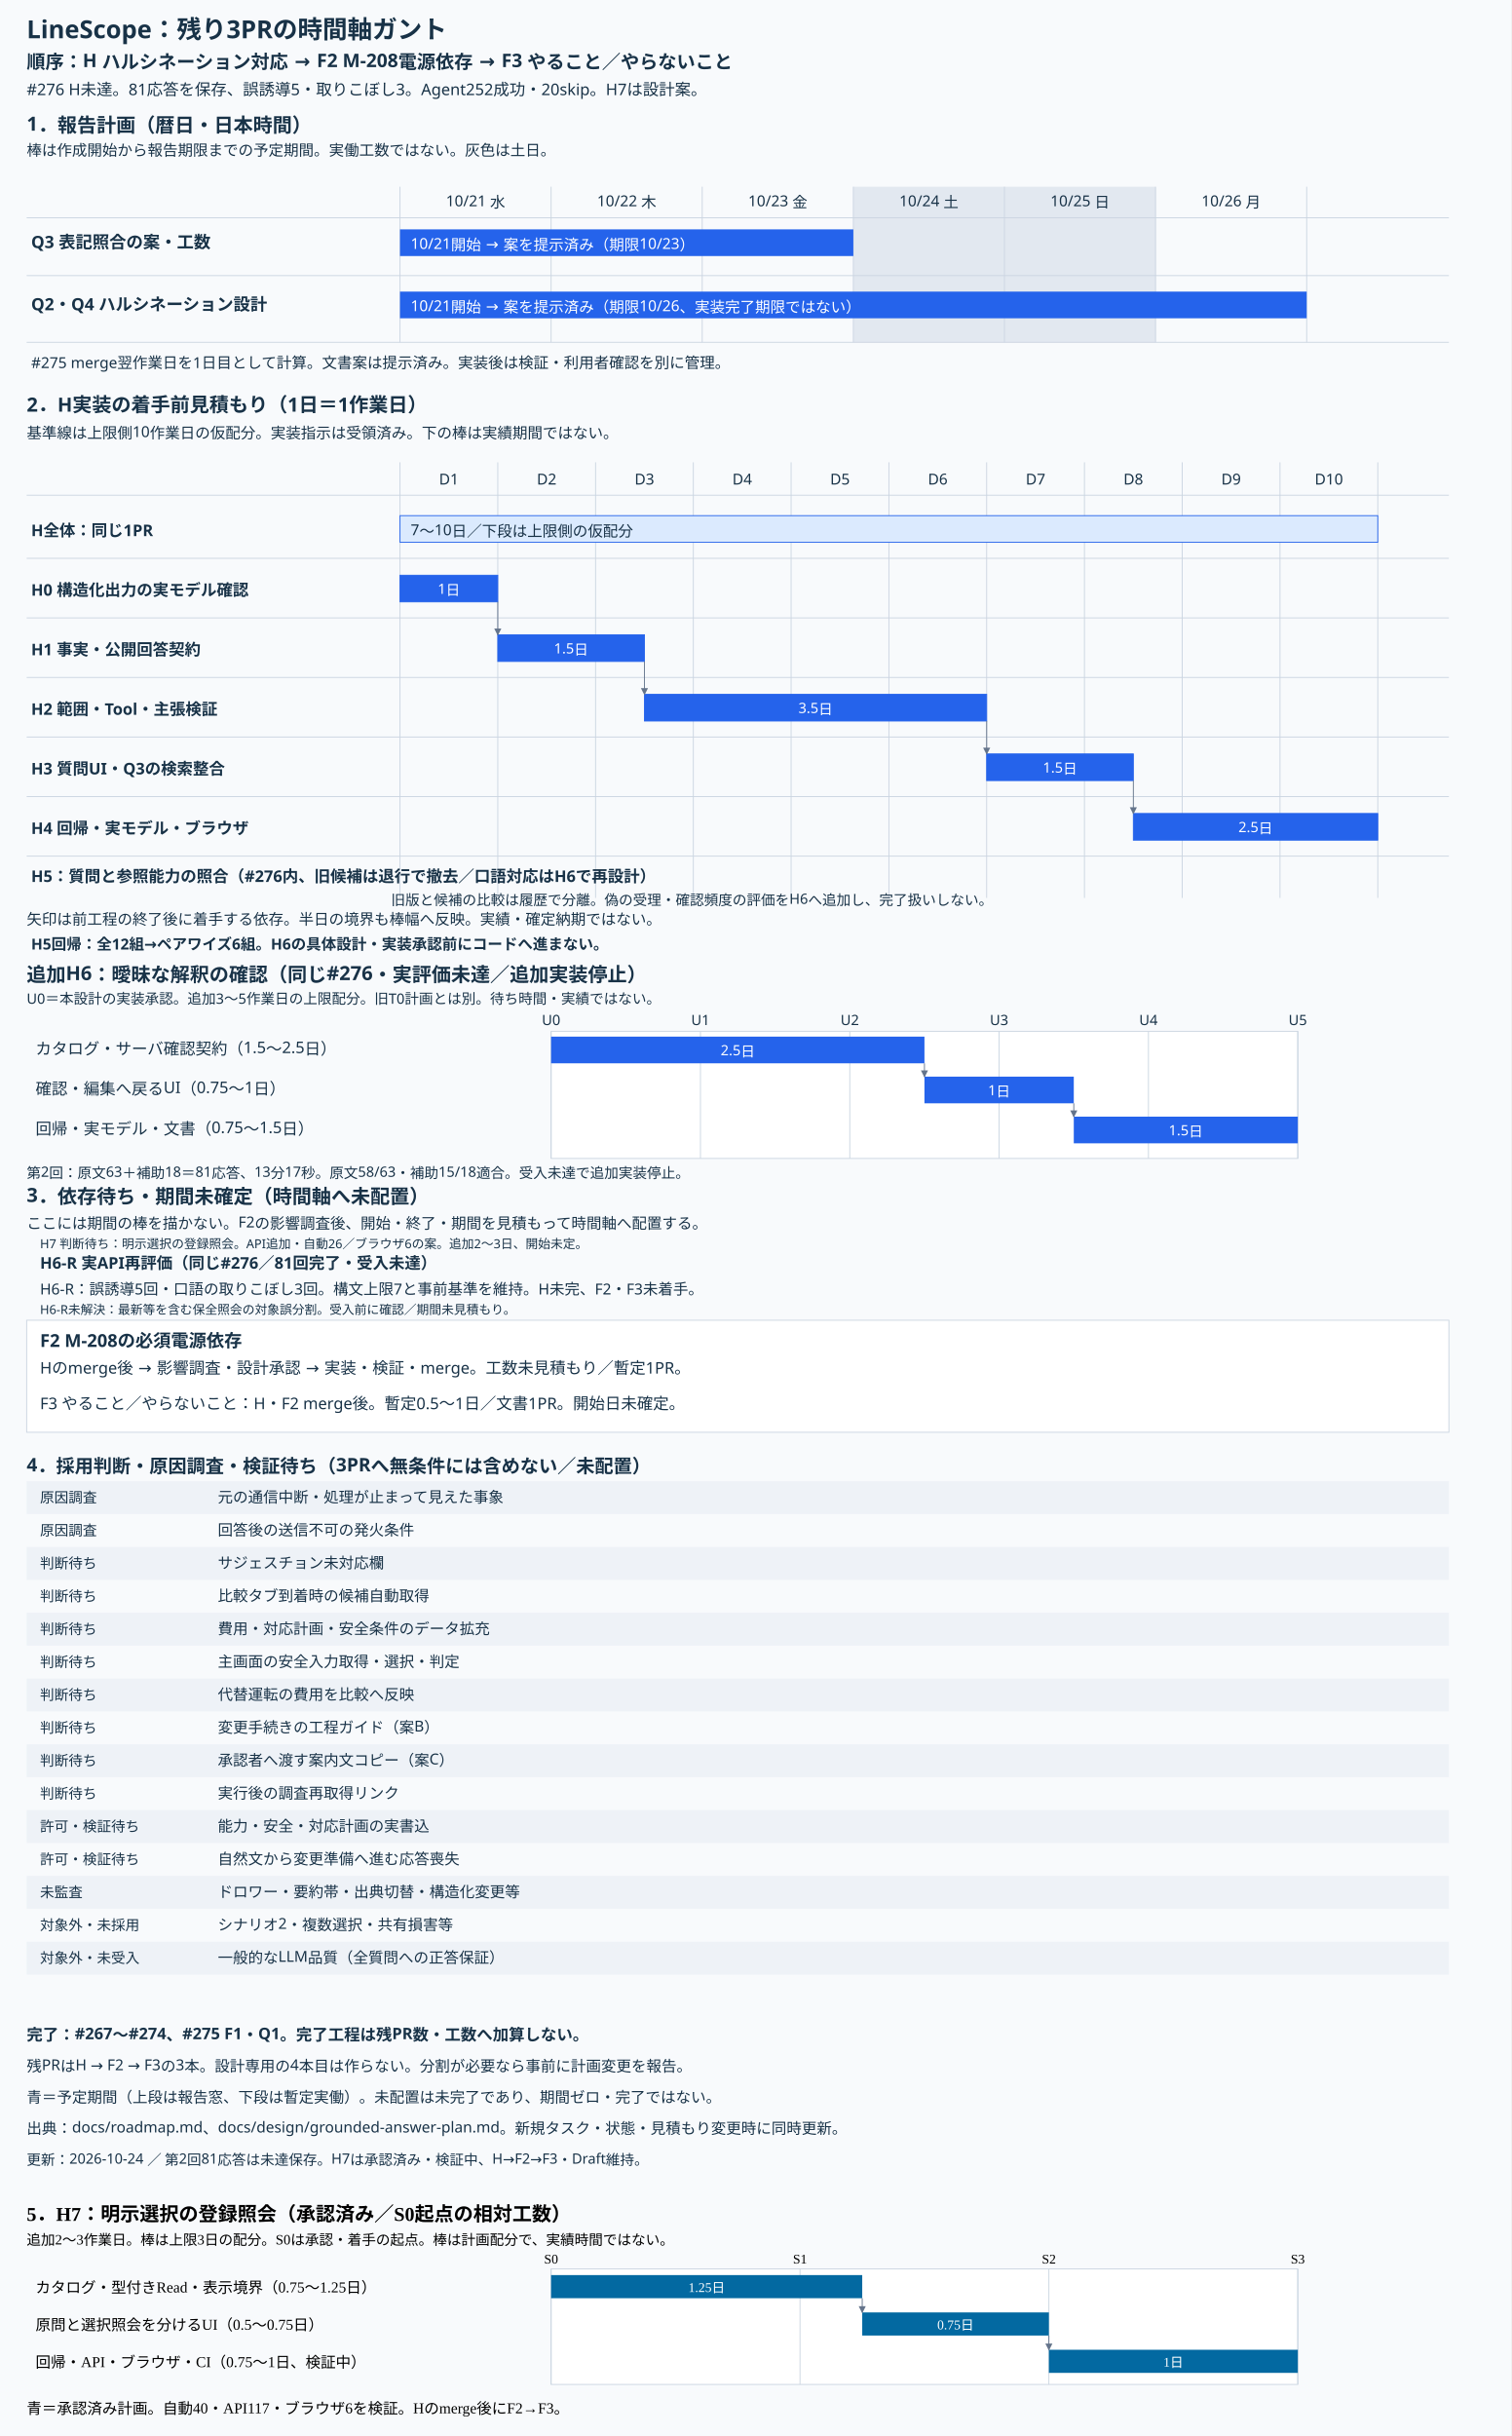
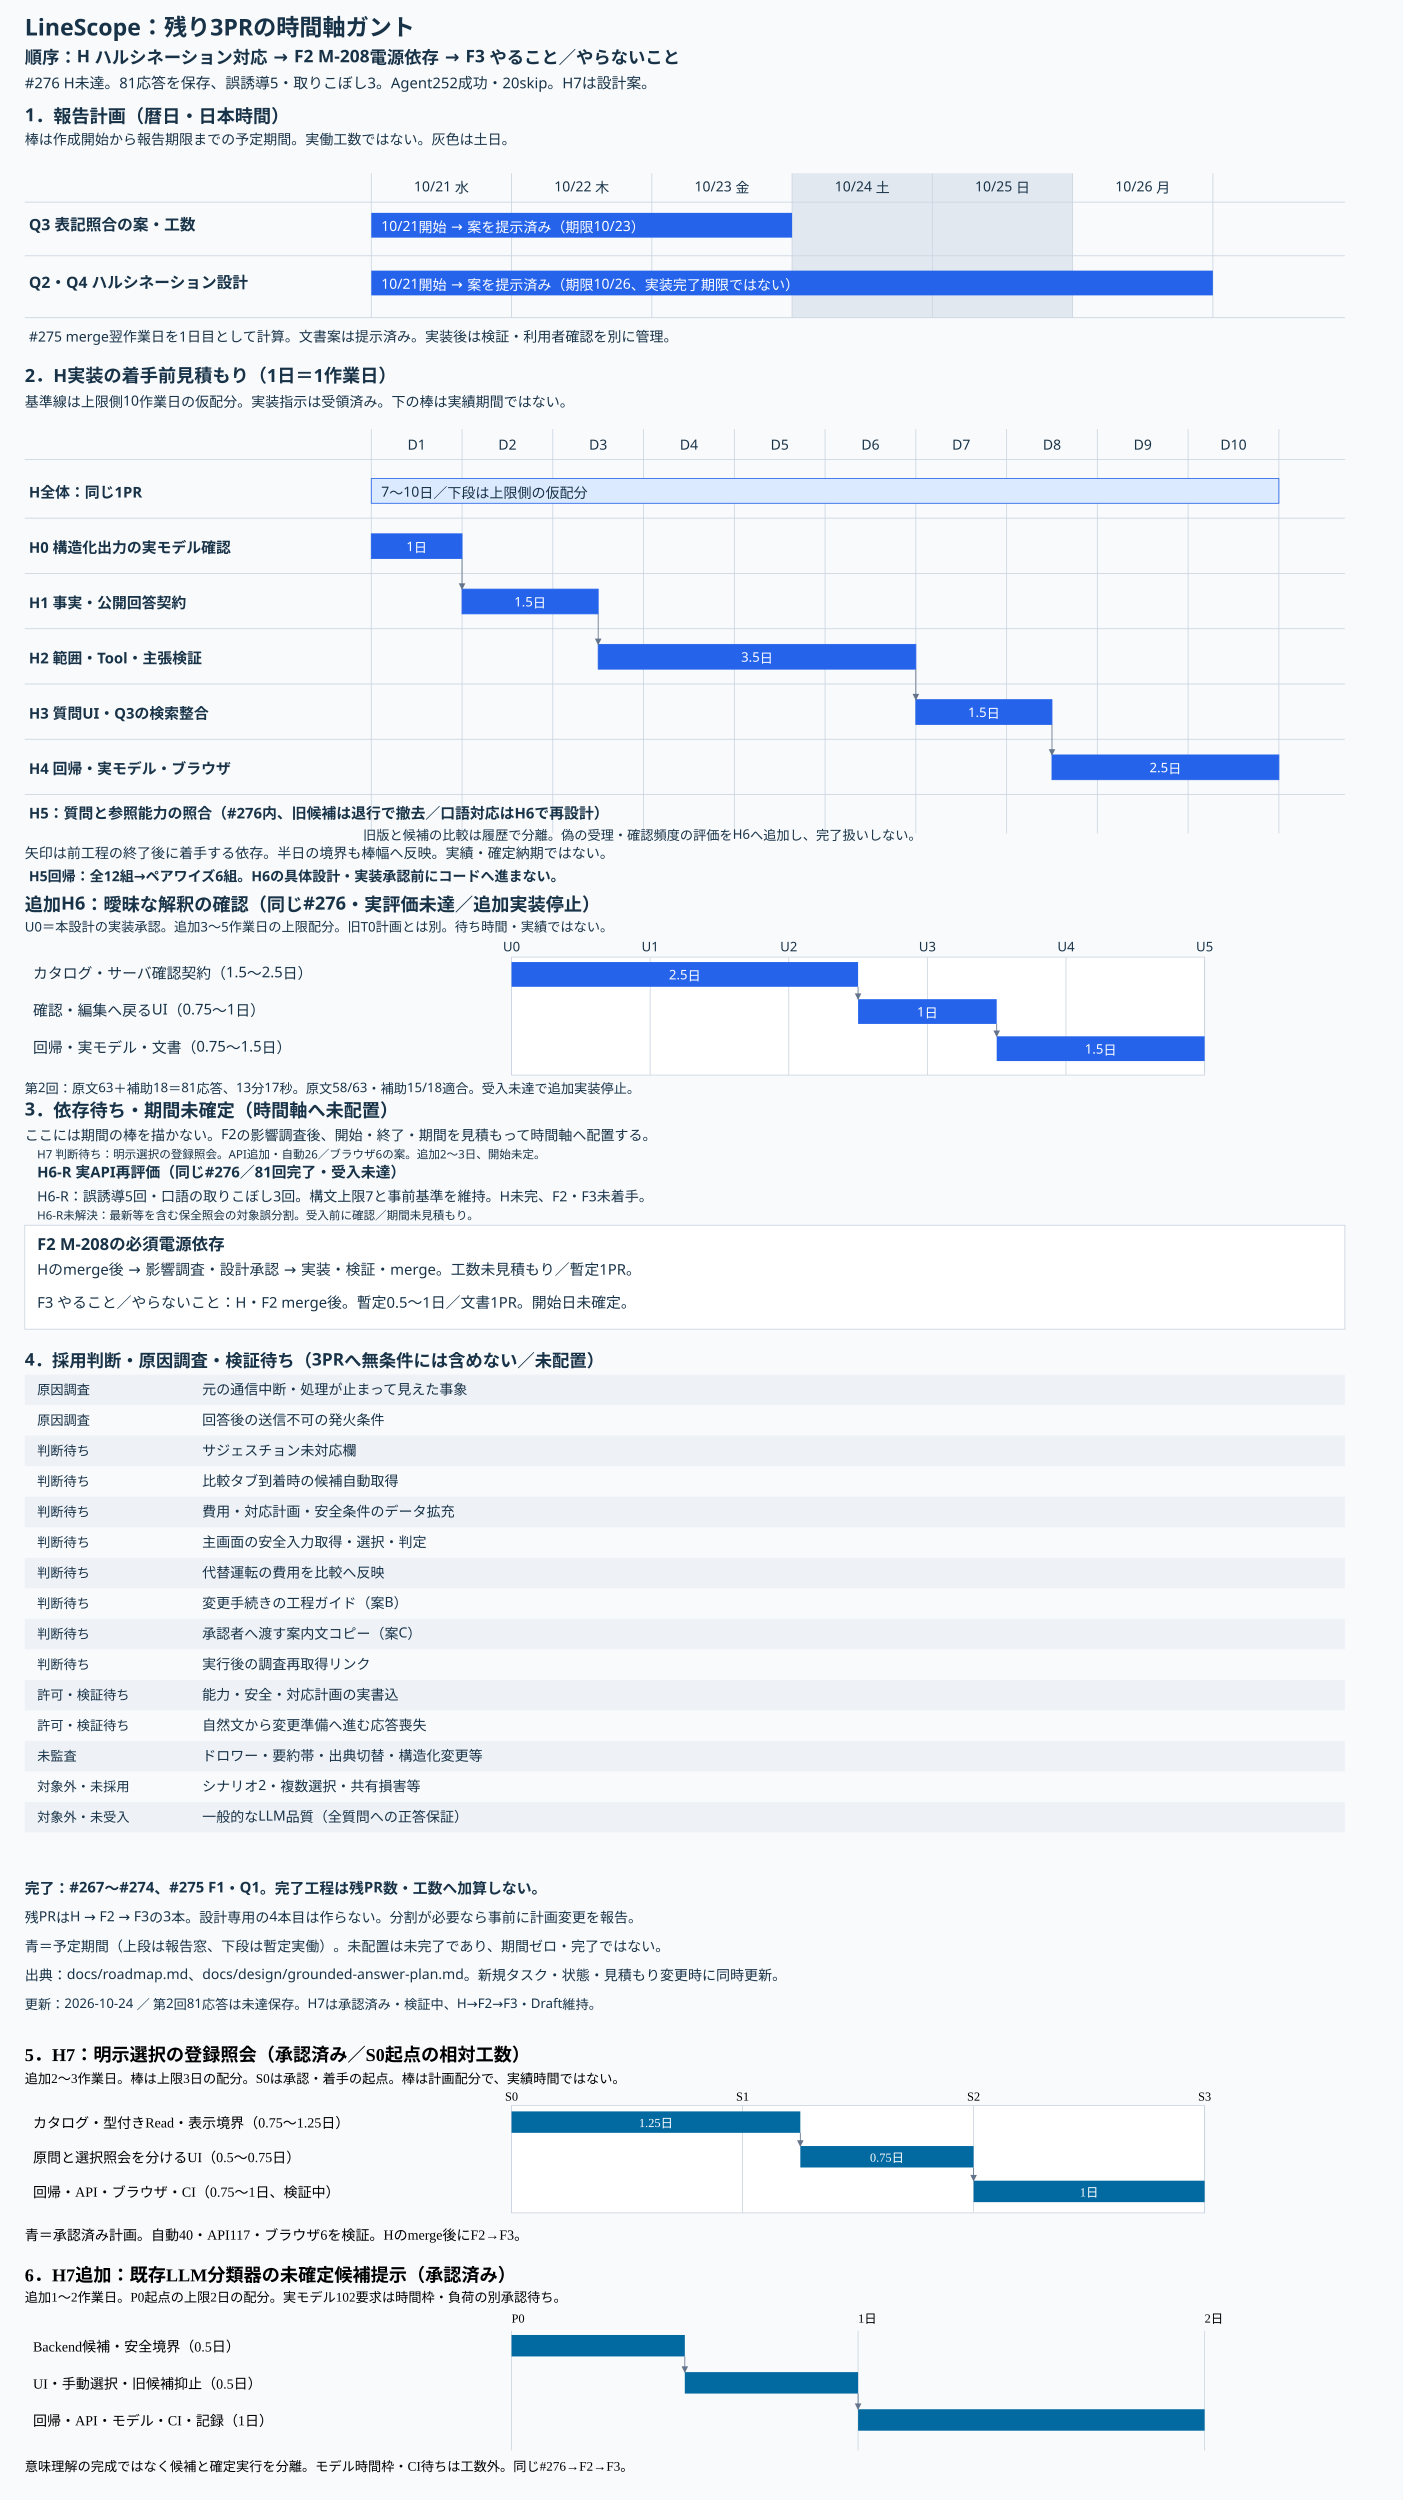
- <svg xmlns="http://www.w3.org/2000/svg" width="1700" height="2740" viewBox="0 0 1700 2740" role="img" aria-labelledby="title desc">
+ <svg xmlns="http://www.w3.org/2000/svg" width="1700" height="3030" viewBox="0 0 1700 3030" role="img" aria-labelledby="title desc">
  <defs>
    <marker id="arrow" markerWidth="8" markerHeight="8" refX="7" refY="4" orient="auto">
      <path d="M0 0L8 4L0 8" fill="#64748b" />
    </marker>
  </defs>
-   <rect width="1700" height="2740" fill="#f8fafc" />
+   <rect width="1700" height="3030" fill="#f8fafc" />
  <g font-family="sans-serif" fill="#183247">
    <text x="30" y="43" font-size="28" font-weight="bold">LineScope：残り3PRの時間軸ガント</text>
    <text x="30" y="77" font-size="21" font-weight="bold">順序：H ハルシネーション対応 → F2 M-208電源依存 → F3 やること／やらないこと</text>
    <text x="30" y="107" font-size="18">#276 H未達。81応答を保存、誤誘導5・取りこぼし3。Agent252成功・20skip。H7は設計案。</text>
    <text x="30" y="147" font-size="22" font-weight="bold">1．報告計画（暦日・日本時間）</text>
    <text x="30" y="175" font-size="17">棒は作成開始から報告期限までの予定期間。実働工数ではない。灰色は土日。</text>
    <path d="M450 210L450 385" fill="none" stroke="#cbd5e1" />
    <text x="535.0" y="232" font-size="17" text-anchor="middle">10/21 水</text>
    <path d="M620 210L620 385" fill="none" stroke="#cbd5e1" />
    <text x="705.0" y="232" font-size="17" text-anchor="middle">10/22 木</text>
    <path d="M790 210L790 385" fill="none" stroke="#cbd5e1" />
    <text x="875.0" y="232" font-size="17" text-anchor="middle">10/23 金</text>
    <rect x="960" y="210" width="170" height="175" fill="#e2e8f0" />
    <path d="M960 210L960 385" fill="none" stroke="#cbd5e1" />
    <text x="1045.0" y="232" font-size="17" text-anchor="middle">10/24 土</text>
    <rect x="1130" y="210" width="170" height="175" fill="#e2e8f0" />
    <path d="M1130 210L1130 385" fill="none" stroke="#cbd5e1" />
    <text x="1215.0" y="232" font-size="17" text-anchor="middle">10/25 日</text>
    <path d="M1300 210L1300 385" fill="none" stroke="#cbd5e1" />
    <text x="1385.0" y="232" font-size="17" text-anchor="middle">10/26 月</text>
    <path d="M1470 210L1470 385" fill="none" stroke="#cbd5e1" />
    <path d="M30 245L1630 245" fill="none" stroke="#cbd5e1" />
    <path d="M30 310L1630 310" fill="none" stroke="#cbd5e1" />
    <path d="M30 385L1630 385" fill="none" stroke="#cbd5e1" />
    <text x="35" y="279" font-size="19" font-weight="bold">Q3 表記照合の案・工数</text>
    <rect x="450" y="258" width="510" height="30" fill="#2563eb" />
    <text x="462" y="280" font-size="17" fill="white">10/21開始 → 案を提示済み（期限10/23）</text>
    <text x="35" y="349" font-size="19" font-weight="bold">Q2・Q4 ハルシネーション設計</text>
    <rect x="450" y="328" width="1020" height="30" fill="#2563eb" />
    <text x="462" y="350" font-size="17" fill="white">10/21開始 → 案を提示済み（期限10/26、実装完了期限ではない）</text>
    <text x="35" y="414" font-size="17">#275 merge翌作業日を1日目として計算。文書案は提示済み。実装後は検証・利用者確認を別に管理。</text>
    <text x="30" y="463" font-size="22" font-weight="bold">2．H実装の着手前見積もり（1日＝1作業日）</text>
    <text x="30" y="493" font-size="17">基準線は上限側10作業日の仮配分。実装指示は受領済み。下の棒は実績期間ではない。</text>
    <path d="M450 520L450 1010" fill="none" stroke="#cbd5e1" />
    <path d="M560 520L560 1010" fill="none" stroke="#cbd5e1" />
    <path d="M670 520L670 1010" fill="none" stroke="#cbd5e1" />
    <path d="M780 520L780 1010" fill="none" stroke="#cbd5e1" />
    <path d="M890 520L890 1010" fill="none" stroke="#cbd5e1" />
    <path d="M1000 520L1000 1010" fill="none" stroke="#cbd5e1" />
    <path d="M1110 520L1110 1010" fill="none" stroke="#cbd5e1" />
    <path d="M1220 520L1220 1010" fill="none" stroke="#cbd5e1" />
    <path d="M1330 520L1330 1010" fill="none" stroke="#cbd5e1" />
    <path d="M1440 520L1440 1010" fill="none" stroke="#cbd5e1" />
    <path d="M1550 520L1550 1010" fill="none" stroke="#cbd5e1" />
    <text x="505.0" y="545" font-size="17" text-anchor="middle">D1</text>
    <text x="615.0" y="545" font-size="17" text-anchor="middle">D2</text>
    <text x="725.0" y="545" font-size="17" text-anchor="middle">D3</text>
    <text x="835.0" y="545" font-size="17" text-anchor="middle">D4</text>
    <text x="945.0" y="545" font-size="17" text-anchor="middle">D5</text>
    <text x="1055.0" y="545" font-size="17" text-anchor="middle">D6</text>
    <text x="1165.0" y="545" font-size="17" text-anchor="middle">D7</text>
    <text x="1275.0" y="545" font-size="17" text-anchor="middle">D8</text>
    <text x="1385.0" y="545" font-size="17" text-anchor="middle">D9</text>
    <text x="1495.0" y="545" font-size="17" text-anchor="middle">D10</text>
    <path d="M30 557L1630 557" fill="none" stroke="#cbd5e1" />
    <text x="35" y="603" font-size="18" font-weight="bold">H全体：同じ1PR</text>
    <rect x="450" y="580" width="1100" height="30" fill="#dbeafe" stroke="#2563eb" />
    <text x="462" y="602" font-size="17">7〜10日／下段は上限側の仮配分</text>
    <path d="M30 628L1630 628" fill="none" stroke="#cbd5e1" />
    <text x="35" y="670" font-size="18" font-weight="bold">H0 構造化出力の実モデル確認</text>
    <rect x="450" y="647" width="110" height="30" fill="#2563eb" stroke="#2563eb" />
    <text x="505.0" y="668" font-size="16" fill="white" text-anchor="middle">1日</text>
    <path d="M30 695L1630 695" fill="none" stroke="#cbd5e1" />
    <text x="35" y="737" font-size="18" font-weight="bold">H1 事実・公開回答契約</text>
    <rect x="560" y="714" width="165.0" height="30" fill="#2563eb" stroke="#2563eb" />
    <text x="642.5" y="735" font-size="16" fill="white" text-anchor="middle">1.5日</text>
    <path d="M560 677V706H560V714" fill="none" stroke="#64748b" marker-end="url(#arrow)" />
    <path d="M30 762L1630 762" fill="none" stroke="#cbd5e1" />
    <text x="35" y="804" font-size="18" font-weight="bold">H2 範囲・Tool・主張検証</text>
    <rect x="725.0" y="781" width="385.0" height="30" fill="#2563eb" stroke="#2563eb" />
    <text x="917.5" y="802" font-size="16" fill="white" text-anchor="middle">3.5日</text>
    <path d="M725.0 744V773H725.0V781" fill="none" stroke="#64748b" marker-end="url(#arrow)" />
    <path d="M30 829L1630 829" fill="none" stroke="#cbd5e1" />
    <text x="35" y="871" font-size="18" font-weight="bold">H3 質問UI・Q3の検索整合</text>
    <rect x="1110" y="848" width="165.0" height="30" fill="#2563eb" stroke="#2563eb" />
    <text x="1192.5" y="869" font-size="16" fill="white" text-anchor="middle">1.5日</text>
    <path d="M1110.0 811V840H1110V848" fill="none" stroke="#64748b" marker-end="url(#arrow)" />
    <path d="M30 896L1630 896" fill="none" stroke="#cbd5e1" />
    <text x="35" y="938" font-size="18" font-weight="bold">H4 回帰・実モデル・ブラウザ</text>
    <rect x="1275.0" y="915" width="275.0" height="30" fill="#2563eb" stroke="#2563eb" />
    <text x="1412.5" y="936" font-size="16" fill="white" text-anchor="middle">2.5日</text>
    <path d="M1275.0 878V907H1275.0V915" fill="none" stroke="#64748b" marker-end="url(#arrow)" />
    <path d="M30 963L1630 963" fill="none" stroke="#cbd5e1" />
    <text x="35" y="992" font-size="18" font-weight="bold">H5：質問と参照能力の照合（#276内、旧候補は退行で撤去／口語対応はH6で再設計）</text>
    <text x="440" y="1018" font-size="16">旧版と候補の比較は履歴で分離。偽の受理・確認頻度の評価をH6へ追加し、完了扱いしない。</text>
    <text x="30" y="1040" font-size="17">矢印は前工程の終了後に着手する依存。半日の境界も棒幅へ反映。実績・確定納期ではない。</text>
    <text x="35" y="1068" font-size="17" font-weight="bold">H5回帰：全12組→ペアワイズ6組。H6の具体設計・実装承認前にコードへ進まない。</text>
    <text x="30" y="1104" font-size="22" font-weight="bold">追加H6：曖昧な解釈の確認（同じ#276・実評価未達／追加実装停止）</text>
    <text x="30" y="1129" font-size="16">U0＝本設計の実装承認。追加3〜5作業日の上限配分。旧T0計画とは別。待ち時間・実績ではない。</text>
    <rect x="620" y="1160" width="840" height="143" fill="white" stroke="#cbd5e1" />
    <path d="M620 1160V1303M788 1160V1303M956 1160V1303M1124 1160V1303M1292 1160V1303M1460 1160V1303" fill="none" stroke="#cbd5e1" />
    <text x="620" y="1153" font-size="16" text-anchor="middle">U0</text>
    <text x="788" y="1153" font-size="16" text-anchor="middle">U1</text>
    <text x="956" y="1153" font-size="16" text-anchor="middle">U2</text>
    <text x="1124" y="1153" font-size="16" text-anchor="middle">U3</text>
    <text x="1292" y="1153" font-size="16" text-anchor="middle">U4</text>
    <text x="1460" y="1153" font-size="16" text-anchor="middle">U5</text>
    <text x="40" y="1186" font-size="18">カタログ・サーバ確認契約（1.5〜2.5日）</text>
    <rect x="620" y="1166" width="420" height="30" fill="#2563eb" />
    <text x="830" y="1187" font-size="16" fill="white" text-anchor="middle">2.5日</text>
    <text x="40" y="1231" font-size="18">確認・編集へ戻るUI（0.75〜1日）</text>
    <rect x="1040" y="1211" width="168" height="30" fill="#2563eb" />
    <text x="1124" y="1232" font-size="16" fill="white" text-anchor="middle">1日</text>
    <path d="M1040 1196V1204H1040V1211" fill="none" stroke="#64748b" marker-end="url(#arrow)" />
    <text x="40" y="1276" font-size="18">回帰・実モデル・文書（0.75〜1.5日）</text>
    <rect x="1208" y="1256" width="252" height="30" fill="#2563eb" />
    <text x="1334" y="1277" font-size="16" fill="white" text-anchor="middle">1.5日</text>
    <path d="M1208 1241V1249H1208V1256" fill="none" stroke="#64748b" marker-end="url(#arrow)" />
    <text x="30" y="1325" font-size="16">第2回：原文63＋補助18＝81応答、13分17秒。原文58/63・補助15/18適合。受入未達で追加実装停止。</text>
    <g transform="translate(0 260)">
      <text x="30" y="1092" font-size="22" font-weight="bold">3．依存待ち・期間未確定（時間軸へ未配置）</text>
      <text x="30" y="1122" font-size="17">ここには期間の棒を描かない。F2の影響調査後、開始・終了・期間を見積もって時間軸へ配置する。</text>
      <text x="45" y="1144" font-size="14">H7 判断待ち：明示選択の登録照会。API追加・自動26／ブラウザ6の案。追加2〜3日、開始未定。</text>
      <text x="45" y="1167" font-size="18" font-weight="bold">H6-R 実API再評価（同じ#276／81回完了・受入未達）</text>
      <text x="45" y="1196" font-size="17">H6-R：誤誘導5回・口語の取りこぼし3回。構文上限7と事前基準を維持。H未完、F2・F3未着手。</text>
      <text x="45" y="1218" font-size="14">H6-R未解決：最新等を含む保全照会の対象誤分割。受入前に確認／期間未見積もり。</text>
      <g transform="translate(0 80)">
        <rect x="30" y="1145" width="1600" height="126" fill="white" stroke="#cbd5e1" />
        <text x="45" y="1175" font-size="20" font-weight="bold">F2 M-208の必須電源依存</text>
        <text x="45" y="1205" font-size="18">Hのmerge後 → 影響調査・設計承認 → 実装・検証・merge。工数未見積もり／暫定1PR。</text>
        <text x="45" y="1245" font-size="18">F3 やること／やらないこと：H・F2 merge後。暫定0.5〜1日／文書1PR。開始日未確定。</text>
        <text x="30" y="1315" font-size="21" font-weight="bold">4．採用判断・原因調査・検証待ち（3PRへ無条件には含めない／未配置）</text>
        <rect x="30" y="1326" width="1600" height="37" fill="#eef2f7" />
        <text x="45" y="1350" font-size="16">原因調査</text>
        <text x="245" y="1350" font-size="17">元の通信中断・処理が止まって見えた事象</text>
        <text x="45" y="1387" font-size="16">原因調査</text>
        <text x="245" y="1387" font-size="17">回答後の送信不可の発火条件</text>
        <rect x="30" y="1400" width="1600" height="37" fill="#eef2f7" />
        <text x="45" y="1424" font-size="16">判断待ち</text>
        <text x="245" y="1424" font-size="17">サジェスチョン未対応欄</text>
        <text x="45" y="1461" font-size="16">判断待ち</text>
        <text x="245" y="1461" font-size="17">比較タブ到着時の候補自動取得</text>
        <rect x="30" y="1474" width="1600" height="37" fill="#eef2f7" />
        <text x="45" y="1498" font-size="16">判断待ち</text>
        <text x="245" y="1498" font-size="17">費用・対応計画・安全条件のデータ拡充</text>
        <text x="45" y="1535" font-size="16">判断待ち</text>
        <text x="245" y="1535" font-size="17">主画面の安全入力取得・選択・判定</text>
        <rect x="30" y="1548" width="1600" height="37" fill="#eef2f7" />
        <text x="45" y="1572" font-size="16">判断待ち</text>
        <text x="245" y="1572" font-size="17">代替運転の費用を比較へ反映</text>
        <text x="45" y="1609" font-size="16">判断待ち</text>
        <text x="245" y="1609" font-size="17">変更手続きの工程ガイド（案B）</text>
        <rect x="30" y="1622" width="1600" height="37" fill="#eef2f7" />
        <text x="45" y="1646" font-size="16">判断待ち</text>
        <text x="245" y="1646" font-size="17">承認者へ渡す案内文コピー（案C）</text>
        <text x="45" y="1683" font-size="16">判断待ち</text>
        <text x="245" y="1683" font-size="17">実行後の調査再取得リンク</text>
        <rect x="30" y="1696" width="1600" height="37" fill="#eef2f7" />
        <text x="45" y="1720" font-size="16">許可・検証待ち</text>
        <text x="245" y="1720" font-size="17">能力・安全・対応計画の実書込</text>
        <text x="45" y="1757" font-size="16">許可・検証待ち</text>
        <text x="245" y="1757" font-size="17">自然文から変更準備へ進む応答喪失</text>
        <rect x="30" y="1770" width="1600" height="37" fill="#eef2f7" />
        <text x="45" y="1794" font-size="16">未監査</text>
        <text x="245" y="1794" font-size="17">ドロワー・要約帯・出典切替・構造化変更等</text>
        <text x="45" y="1831" font-size="16">対象外・未採用</text>
        <text x="245" y="1831" font-size="17">シナリオ2・複数選択・共有損害等</text>
        <rect x="30" y="1844" width="1600" height="37" fill="#eef2f7" />
        <text x="45" y="1868" font-size="16">対象外・未受入</text>
        <text x="245" y="1868" font-size="17">一般的なLLM品質（全質問への正答保証）</text>
        <text x="30" y="1955" font-size="18" font-weight="bold">完了：#267〜#274、#275 F1・Q1。完了工程は残PR数・工数へ加算しない。</text>
        <text x="30" y="1990" font-size="17">残PRはH → F2 → F3の3本。設計専用の4本目は作らない。分割が必要なら事前に計画変更を報告。</text>
        <text x="30" y="2025" font-size="17">青＝予定期間（上段は報告窓、下段は暫定実働）。未配置は未完了であり、期間ゼロ・完了ではない。</text>
        <text x="30" y="2060" font-size="17">出典：docs/roadmap.md、docs/design/grounded-answer-plan.md。新規タスク・状態・見積もり変更時に同時更新。</text>
        <text x="30" y="2095" font-size="16">更新：2026-10-24 ／ 第2回81応答は未達保存。H7は承認済み・検証中、H→F2→F3・Draft維持。</text>
      </g>
    </g>
  </g>
  <text x="30" y="2498" font-size="22" font-weight="bold">5．H7：明示選択の登録照会（承認済み／S0起点の相対工数）</text>
  <text x="30" y="2525" font-size="16">追加2〜3作業日。棒は上限3日の配分。S0は承認・着手の起点。棒は計画配分で、実績時間ではない。</text>
  <rect x="620" y="2552" width="840" height="130" fill="white" stroke="#cbd5e1" />
  <path d="M620 2552V2682M900 2552V2682M1180 2552V2682M1460 2552V2682" fill="none" stroke="#cbd5e1" />
  <text x="620" y="2546" font-size="15" text-anchor="middle">S0</text>
  <text x="900" y="2546" font-size="15" text-anchor="middle">S1</text>
  <text x="1180" y="2546" font-size="15" text-anchor="middle">S2</text>
  <text x="1460" y="2546" font-size="15" text-anchor="middle">S3</text>
  <text x="40" y="2579" font-size="17">カタログ・型付きRead・表示境界（0.75〜1.25日）</text>
  <rect x="620" y="2559" width="350" height="26" fill="#0369a1" />
  <text x="795" y="2578" font-size="15" fill="white" text-anchor="middle">1.25日</text>
  <text x="40" y="2621" font-size="17">原問と選択照会を分けるUI（0.5〜0.75日）</text>
  <rect x="970" y="2601" width="210" height="26" fill="#0369a1" />
  <text x="1075" y="2620" font-size="15" fill="white" text-anchor="middle">0.75日</text>
  <path d="M970 2585V2593H970V2601" fill="none" stroke="#64748b" marker-end="url(#arrow)" />
  <text x="40" y="2663" font-size="17">回帰・API・ブラウザ・CI（0.75〜1日、検証中）</text>
  <rect x="1180" y="2643" width="280" height="26" fill="#0369a1" />
  <text x="1320" y="2662" font-size="15" fill="white" text-anchor="middle">1日</text>
  <path d="M1180 2627V2635H1180V2643" fill="none" stroke="#64748b" marker-end="url(#arrow)" />
  <text x="30" y="2715" font-size="17">青＝承認済み計画。自動40・API117・ブラウザ6を検証。Hのmerge後にF2→F3。</text>
+   <text x="30" y="2765" font-size="22" font-weight="bold">6．H7追加：既存LLM分類器の未確定候補提示（承認済み）</text>
+   <text x="30" y="2790" font-size="16">追加1〜2作業日。P0起点の上限2日の配分。実モデル102要求は時間枠・負荷の別承認待ち。</text>
+   <text x="620" y="2815" font-size="15">P0</text>
+   <text x="1040" y="2815" font-size="15">1日</text>
+   <text x="1460" y="2815" font-size="15">2日</text>
+   <path d="M620 2825V2970M1040 2825V2970M1460 2825V2970" fill="none" stroke="#cbd5e1" />
+   <text x="40" y="2850" font-size="17">Backend候補・安全境界（0.5日）</text>
+   <rect x="620" y="2830" width="210" height="26" fill="#0369a1" />
+   <text x="40" y="2895" font-size="17">UI・手動選択・旧候補抑止（0.5日）</text>
+   <rect x="830" y="2875" width="210" height="26" fill="#0369a1" />
+   <path d="M830 2856V2864H830V2875" fill="none" stroke="#64748b" marker-end="url(#arrow)" />
+   <text x="40" y="2940" font-size="17">回帰・API・モデル・CI・記録（1日）</text>
+   <rect x="1040" y="2920" width="420" height="26" fill="#0369a1" />
+   <path d="M1040 2901V2910H1040V2920" fill="none" stroke="#64748b" marker-end="url(#arrow)" />
+   <text x="30" y="2995" font-size="16">意味理解の完成ではなく候補と確定実行を分離。モデル時間枠・CI待ちは工数外。同じ#276→F2→F3。</text>
</svg>
